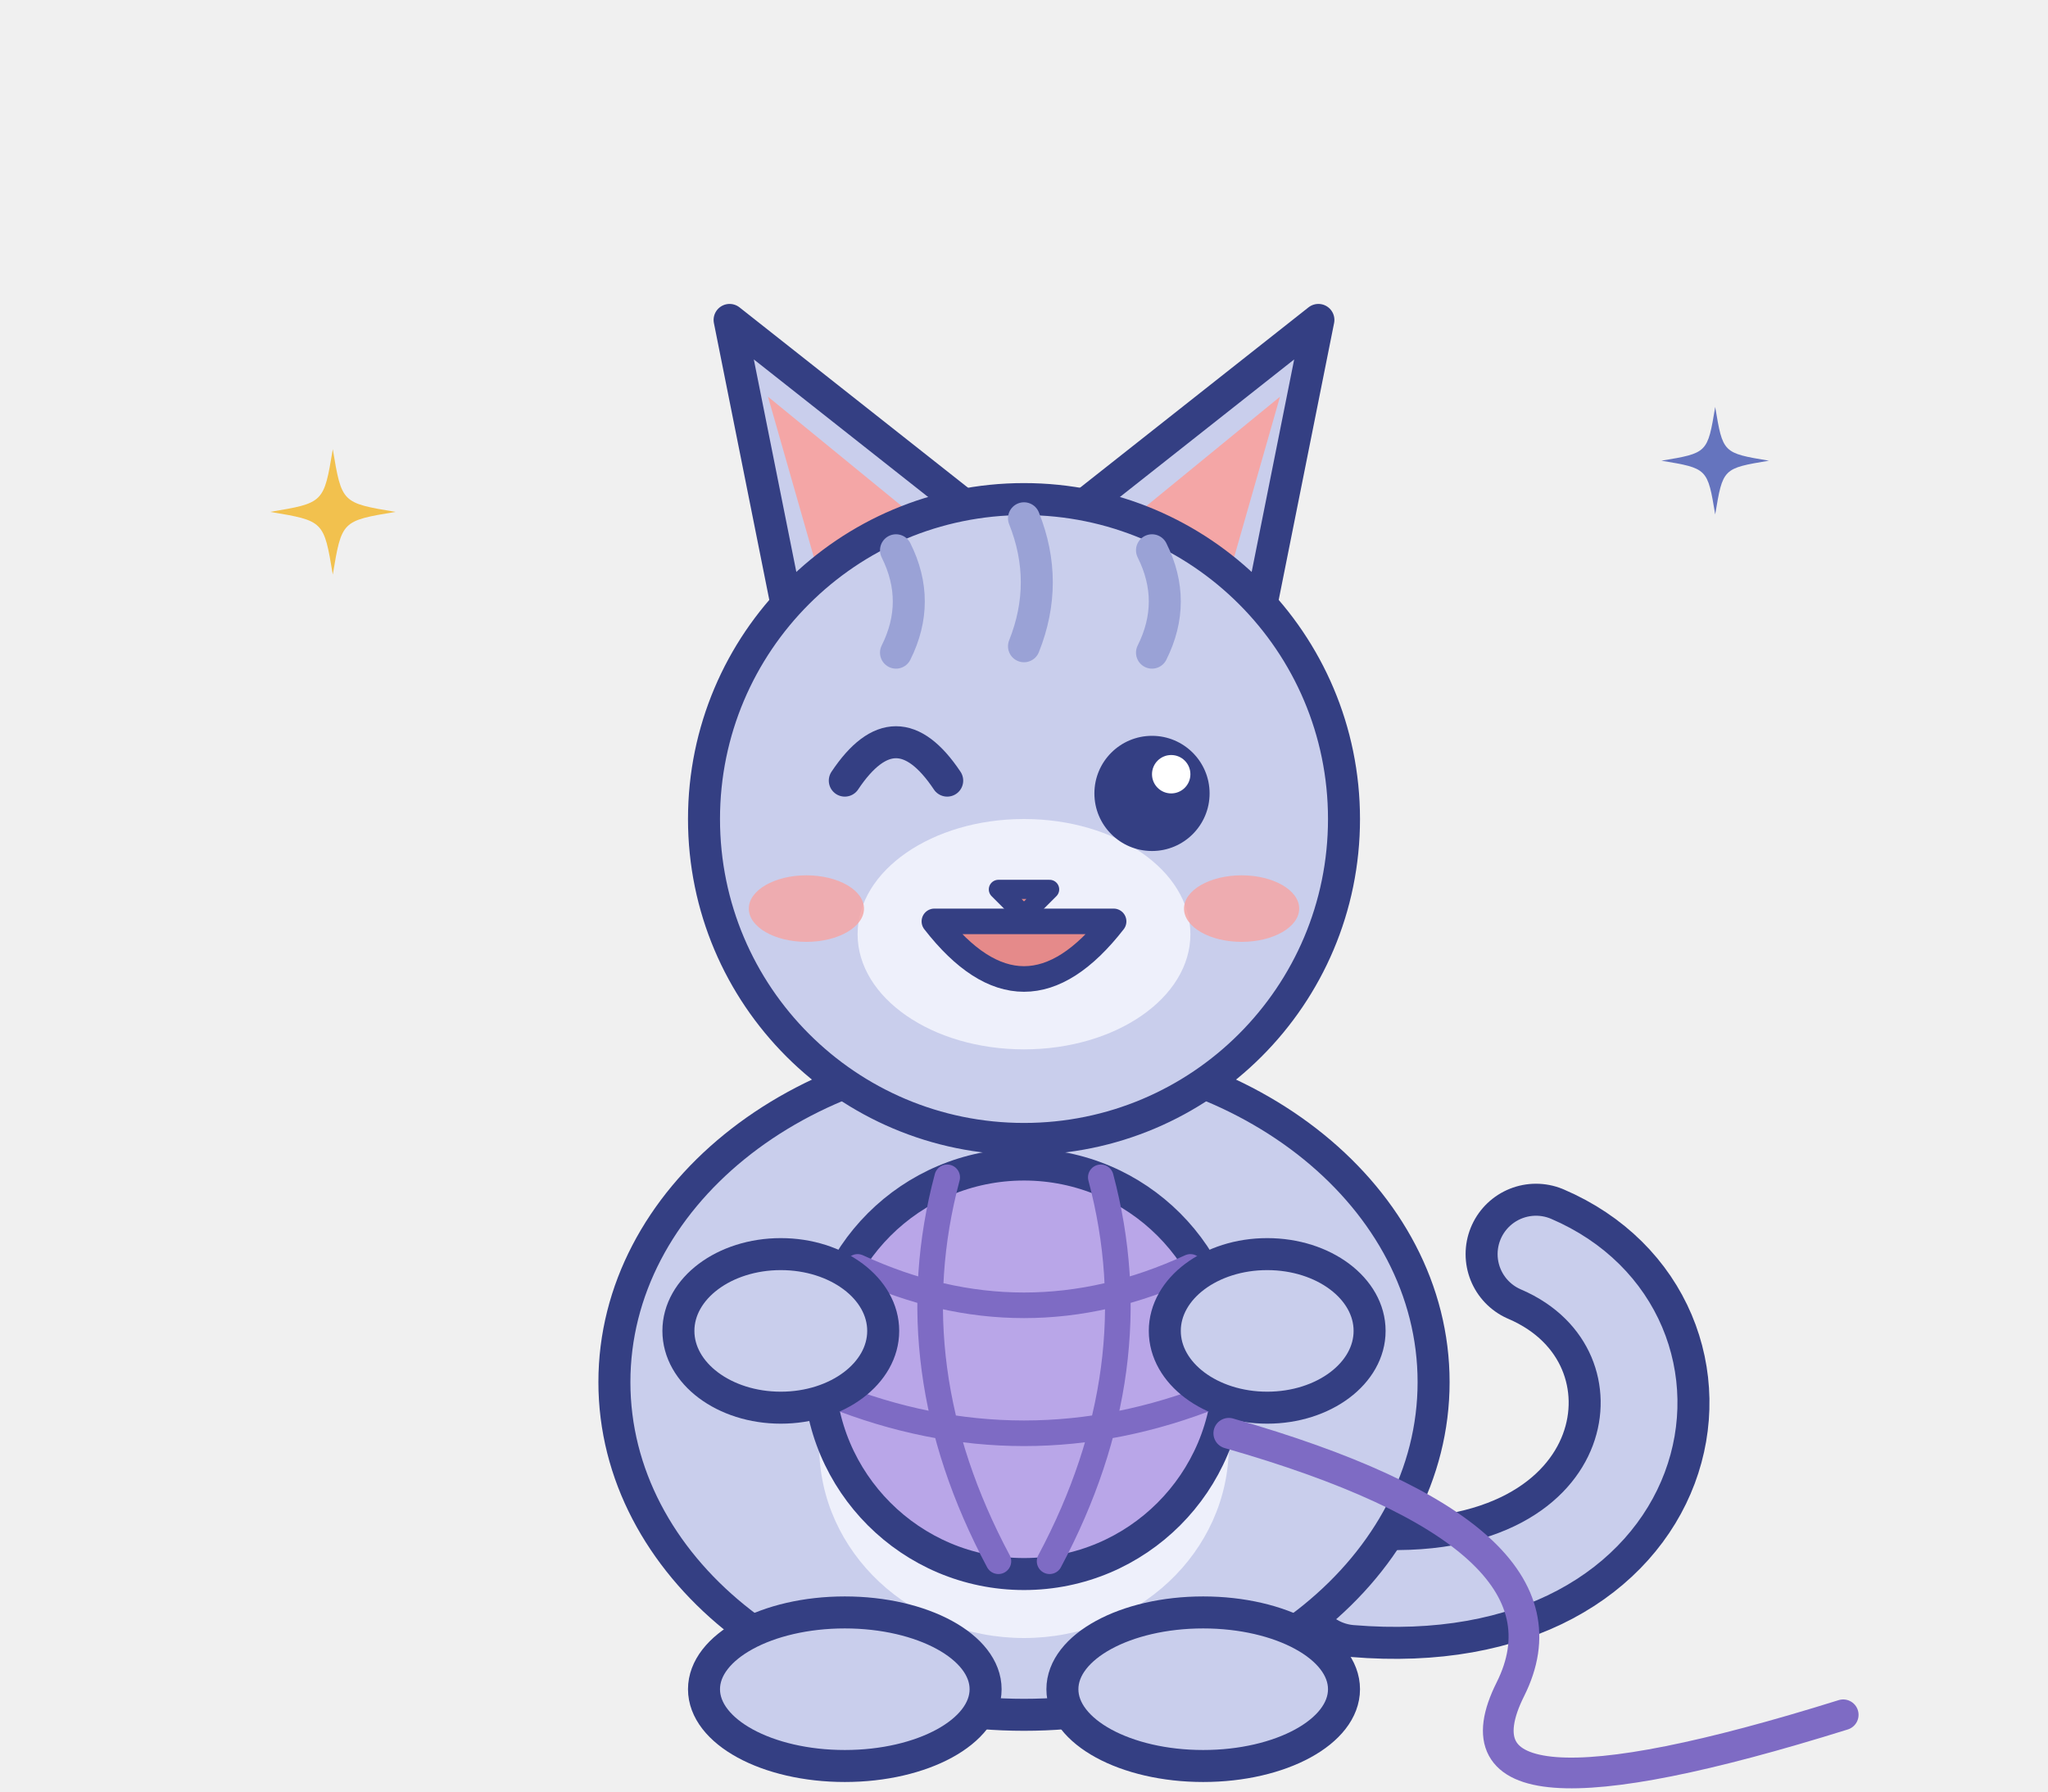
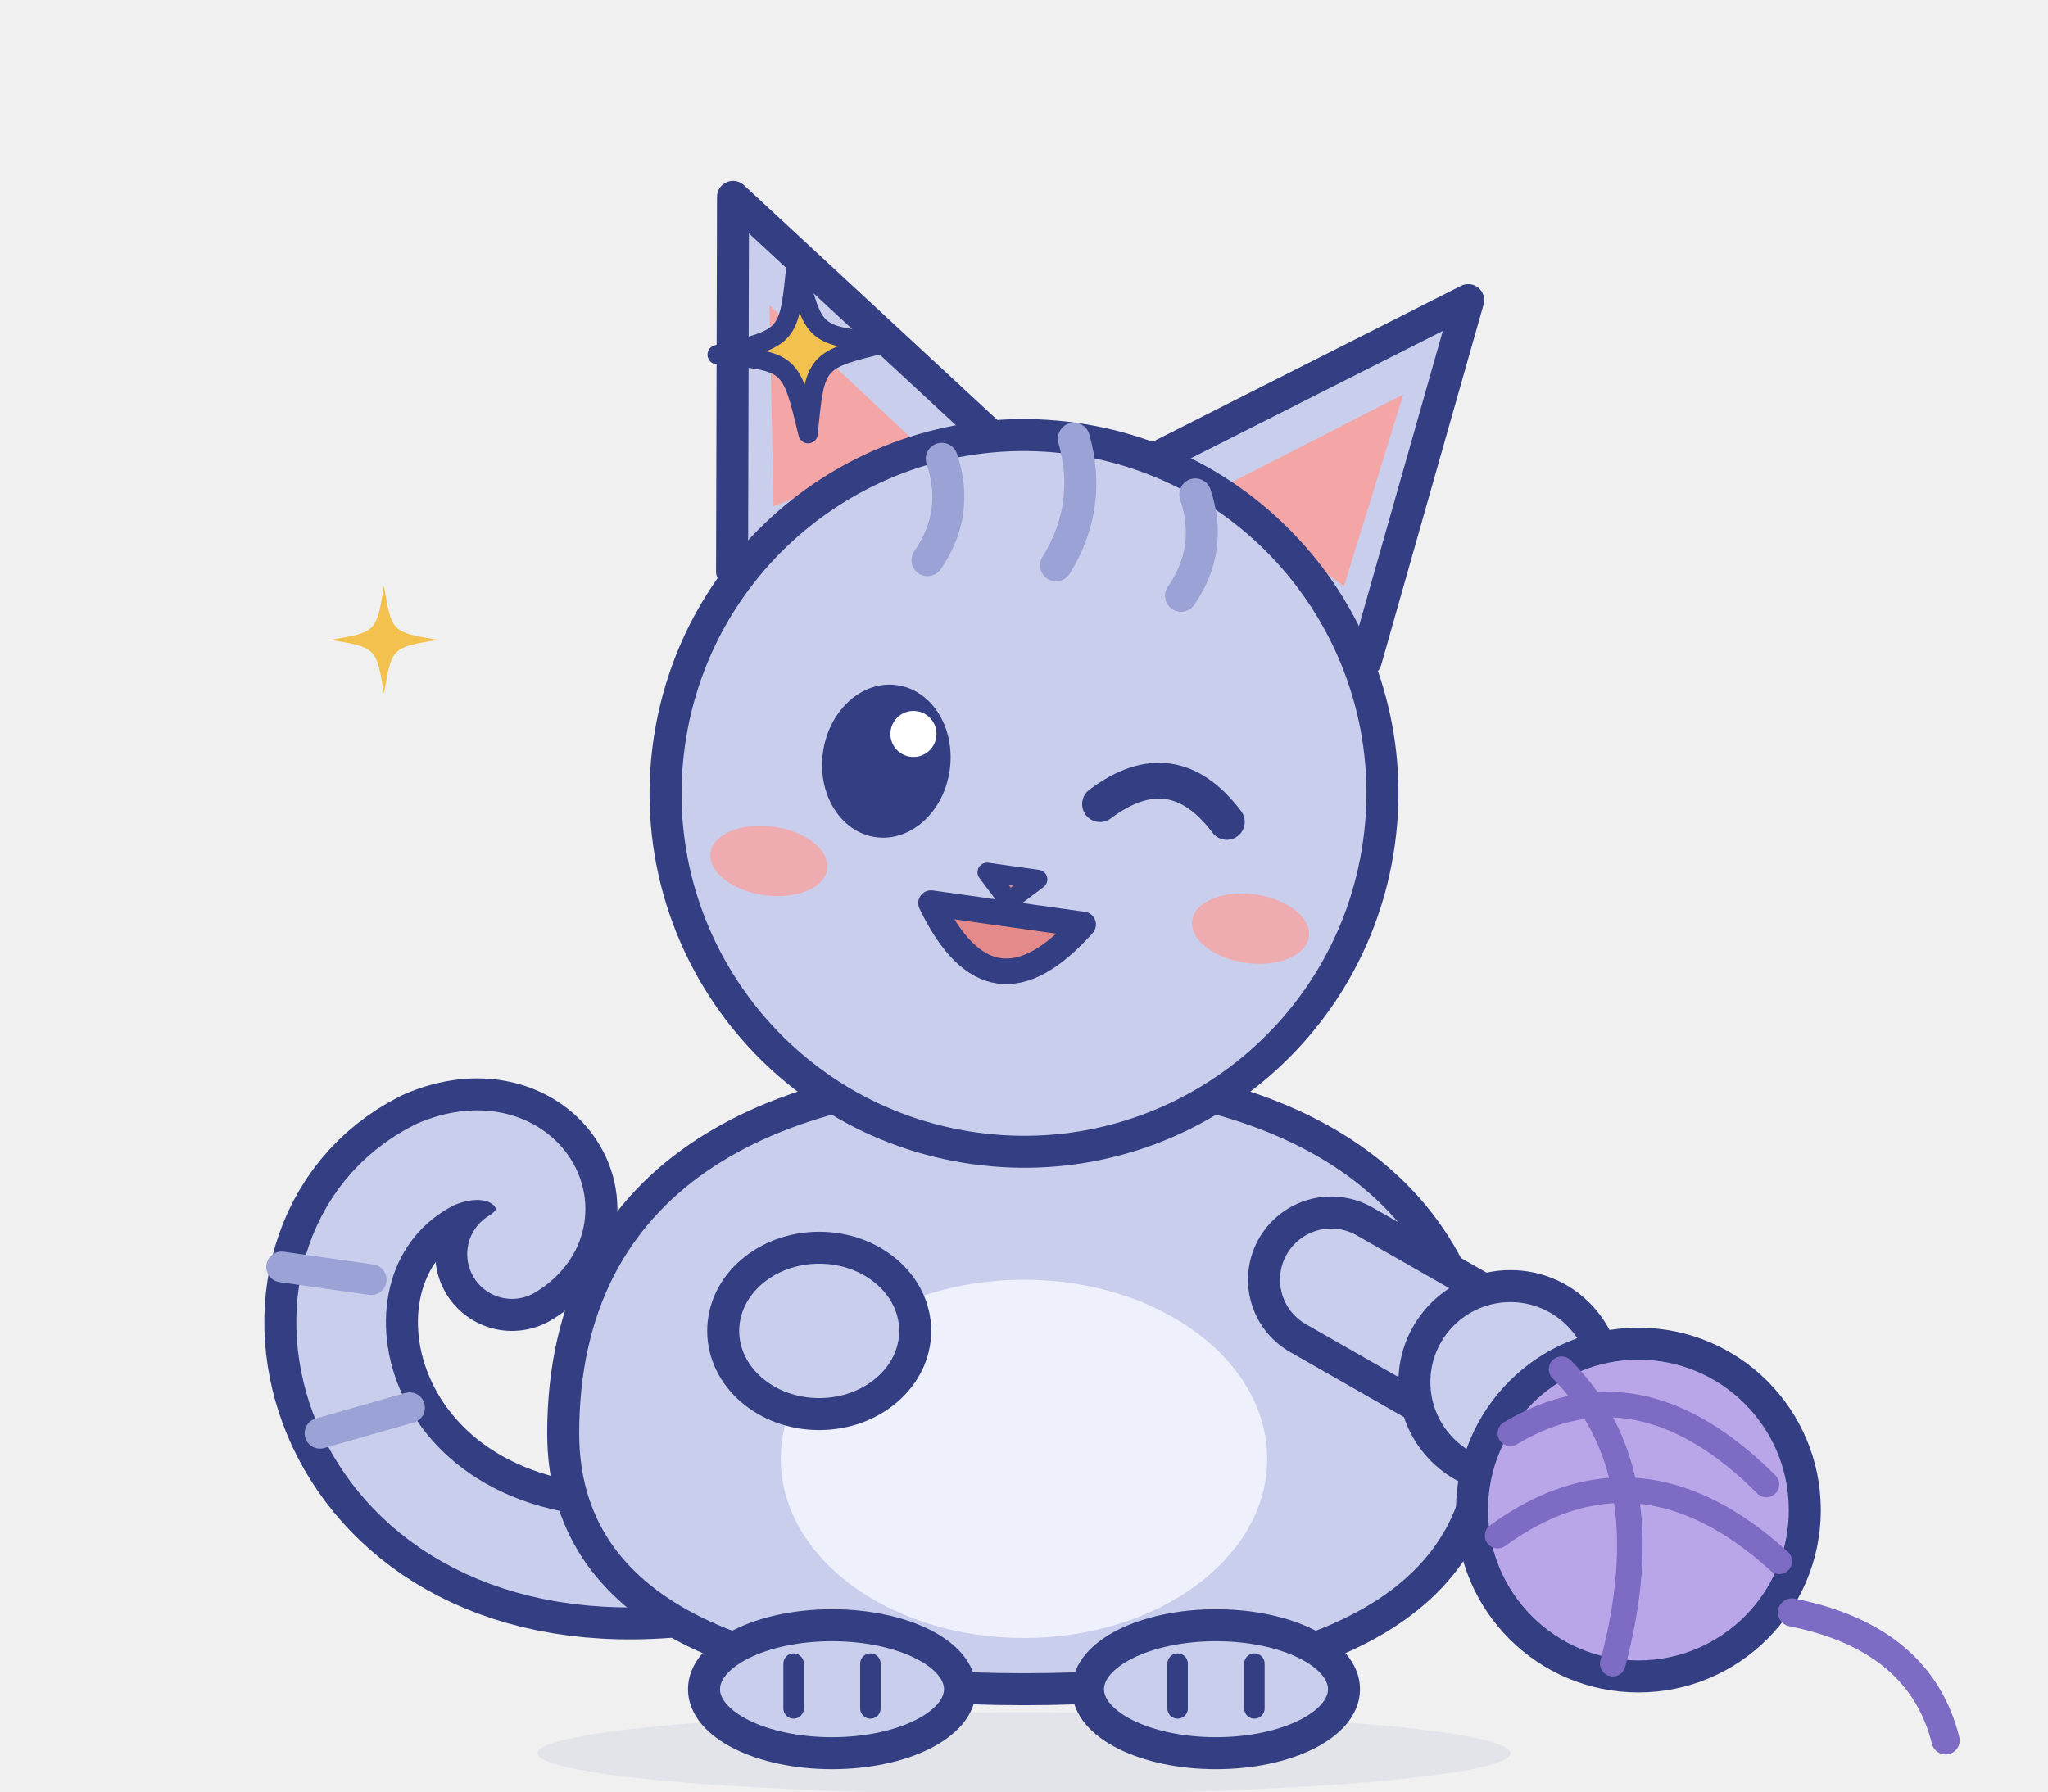
- <svg xmlns="http://www.w3.org/2000/svg" viewBox="0 0 160 140" role="img" aria-label="A blue playful cat with a ball of yarn">
+ <svg xmlns="http://www.w3.org/2000/svg" viewBox="0 0 160 140" role="img" aria-label="The blue cat batting a ball of yarn">
+   <ellipse cx="80" cy="137" rx="38" ry="3.2" fill="#343F83" opacity=".07" stroke="none" />
  <g stroke="#343F83" stroke-width="2.5" stroke-linecap="round" stroke-linejoin="round">
-     <path d="M106 124C130 126 134 104 120 98" fill="none" stroke-width="11" />
-     <path d="M106 124C130 126 134 104 120 98" fill="none" stroke="#C9CEEC" stroke-width="6" />
-     <ellipse cx="80" cy="108" rx="32" ry="26" fill="#C9CEEC" />
-     <ellipse cx="80" cy="113" rx="16" ry="15" fill="#EEF0FB" stroke="none" />
-     <ellipse cx="66" cy="132" rx="11" ry="6" fill="#C9CEEC" />
-     <ellipse cx="94" cy="132" rx="11" ry="6" fill="#C9CEEC" />
-     <g transform="rotate(0 80 64)">
-       <path d="M62 50L57 25L76 40Z" fill="#C9CEEC" />
-       <path d="M84 40L103 25L98 50Z" fill="#C9CEEC" />
-       <path d="M64 45L60 31L71 40Z" fill="#F4A6A6" stroke="none" />
-       <path d="M89 40L100 31L96 45Z" fill="#F4A6A6" stroke="none" />
-       <circle cx="80" cy="64" r="25" fill="#C9CEEC" />
-       <path d="M70 43q2 4 0 8M80 40.5q2 5 0 10M90 43q2 4 0 8" fill="none" stroke="#9AA2D6" stroke-width="2.5" />
-       <ellipse cx="80" cy="73" rx="13" ry="9" fill="#EEF0FB" stroke="none" />
-       <path d="M66 61q4-6 8 0" fill="none" />
-       <circle cx="90" cy="62" r="4.5" fill="#343F83" stroke="none" />
-       <path d="M78 69.5l2 2 2-2z" fill="#E58A8A" stroke-width="1.5" />
-       <path d="M73 72q7 9 14 0z" fill="#E58A8A" stroke-width="2" />
+     <path d="M52 122C26 124 20 98 34 91C41 88 45 95 40 98" fill="none" stroke-width="12" />
+     <path d="M52 122C26 124 20 98 34 91C41 88 45 95 40 98" fill="none" stroke="#C9CEEC" stroke-width="7" />
+     <path d="M32 110l-7 2M29 100l-7-1" fill="none" stroke="#9AA2D6" stroke-width="2.4" />
+     <path d="M44 112C44 92 60 84 80 84S116 92 116 112C116 126 102 132 80 132S44 126 44 112Z" fill="#C9CEEC" />
+     <ellipse cx="80" cy="114" rx="19" ry="14" fill="#EEF0FB" stroke="none" />
+     <ellipse cx="65" cy="132" rx="10" ry="5" fill="#C9CEEC" />
+     <ellipse cx="95" cy="132" rx="10" ry="5" fill="#C9CEEC" />
+     <path d="M62 130v3.5M68 130v3.5M92 130v3.5M98 130v3.5" stroke-width="1.6" />
+     <path d="M104 100L118 108" fill="none" stroke-width="13" />
+     <path d="M104 100L118 108" fill="none" stroke="#C9CEEC" stroke-width="8" />
+     <ellipse cx="118" cy="108" rx="7.5" ry="7.5" transform="rotate(0 118 108)" fill="#C9CEEC" />
+     <ellipse cx="64" cy="104" rx="7.5" ry="6.5" transform="rotate(0 64 104)" fill="#C9CEEC" />
+     <g transform="rotate(8 80 62)">
+       <path d="M55 48L51 19L74 35Z" fill="#C9CEEC" />
+       <path d="M86 35L109 19L105 48Z" fill="#C9CEEC" />
+       <path d="M57.5 42.5L55 27L68.5 36.5Z" fill="#F4A6A6" stroke="none" />
+       <path d="M91.5 36.5L105 27L102.5 42.5Z" fill="#F4A6A6" stroke="none" />
+       <circle cx="80" cy="62" r="28" fill="#C9CEEC" />
+       <path d="M70 37q2 4 0 8M80 34q2.2 5 0 10M90 37q2 4 0 8" fill="none" stroke="#9AA2D6" stroke-width="2.5" />
+       <ellipse cx="61" cy="70" rx="4.6" ry="2.7" fill="#F4A6A6" opacity=".85" stroke="none" />
+       <ellipse cx="99" cy="70" rx="4.6" ry="2.7" fill="#F4A6A6" opacity=".85" stroke="none" />
+       <ellipse cx="69" cy="61" rx="5" ry="6" fill="#343F83" stroke="none" />
+       <circle cx="70.8" cy="58.6" r="1.8" fill="#fff" stroke="none" />
+       <path d="M86 62q5-5 10 0" fill="none" stroke-width="2.8" />
+       <path d="M78 68.5l2 2 2-2z" fill="#E58A8A" stroke-width="1.5" />
+       <path d="M74 71.5q6 9 12 0z" fill="#E58A8A" stroke-width="2" />
+       <path transform="translate(58 30) rotate(-12) scale(.95)" d="M0-7C1-1 1-1 7 0C1 1 1 1 0 7C-1 1-1 1-7 0C-1-1-1-1 0-7Z" fill="#F2C14E" stroke-width="1.6" />
    </g>
-     <circle cx="80" cy="107" r="16" fill="#B9A6E8" />
-     <path d="M67 99q13 6 26 0M65 109q15 6 30 0M74 92q-4 15 4 30M86 92q4 15-4 30" fill="none" stroke="#7E6BC4" stroke-width="2" />
-     <ellipse cx="61" cy="104" rx="8" ry="6" fill="#C9CEEC" />
-     <ellipse cx="99" cy="104" rx="8" ry="6" fill="#C9CEEC" />
+     <circle cx="128" cy="118" r="13" fill="#B9A6E8" />
+     <path d="M118 112q10-6 20 4M117 120q11-8 22 2M122 107q8 8 4 23" fill="none" stroke="#7E6BC4" stroke-width="2" />
  </g>
-   <g transform="rotate(0 80 64)">
-     <circle cx="91.5" cy="60.5" r="1.5" fill="#fff" />
-   </g>
-   <g transform="rotate(0 80 64)">
-     <ellipse cx="63" cy="71" rx="4.5" ry="2.6" fill="#F4A6A6" opacity=".85" />
-     <ellipse cx="97" cy="71" rx="4.5" ry="2.6" fill="#F4A6A6" opacity=".85" />
-   </g>
-   <path d="M96 112q28 8 22 20t26 2" fill="none" stroke="#7E6BC4" stroke-width="2.4" stroke-linecap="round" />
-   <path transform="translate(26 40) scale(0.7)" d="M0-7C1-1 1-1 7 0C1 1 1 1 0 7C-1 1-1 1-7 0C-1-1-1-1 0-7Z" fill="#F2C14E" />
-   <path transform="translate(134 36) scale(0.6)" d="M0-7C1-1 1-1 7 0C1 1 1 1 0 7C-1 1-1 1-7 0C-1-1-1-1 0-7Z" fill="#6574BE" />
+   <path d="M140 126q10 2 12 10" fill="none" stroke="#7E6BC4" stroke-width="2.2" stroke-linecap="round" />
+   <path transform="translate(30 50) scale(0.6)" d="M0-7C1-1 1-1 7 0C1 1 1 1 0 7C-1 1-1 1-7 0C-1-1-1-1 0-7Z" fill="#F2C14E" />
</svg>
